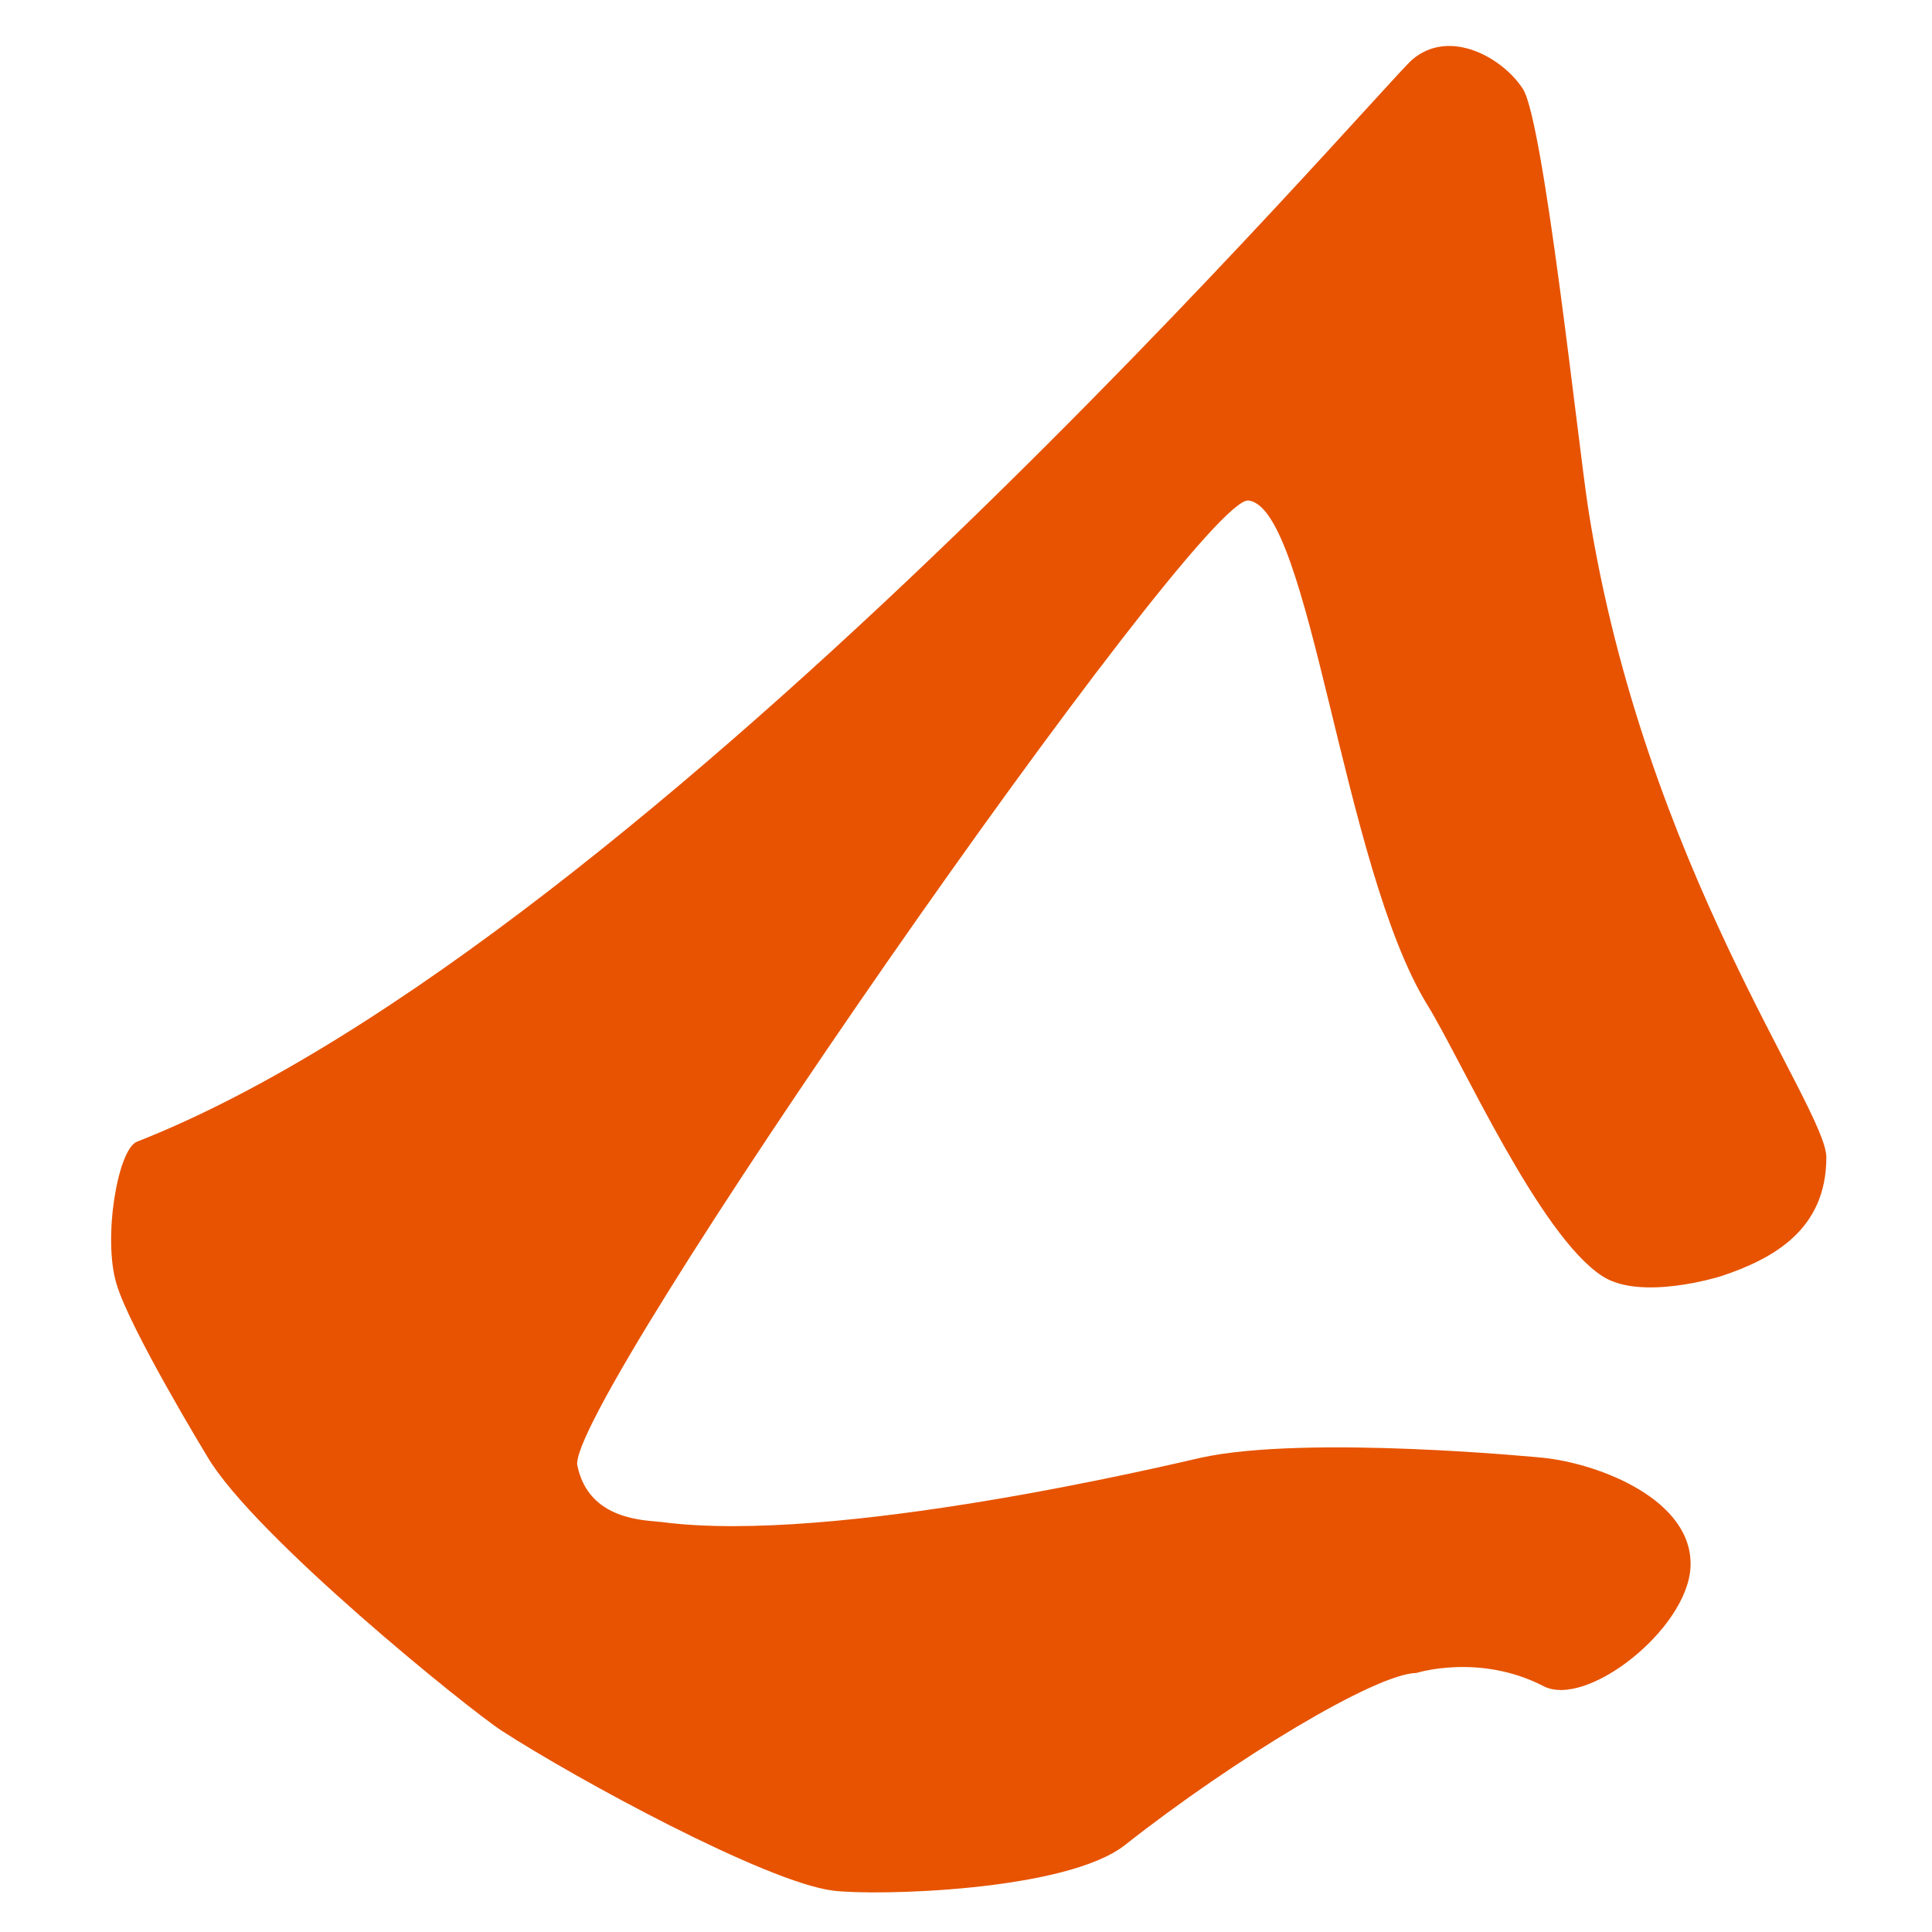
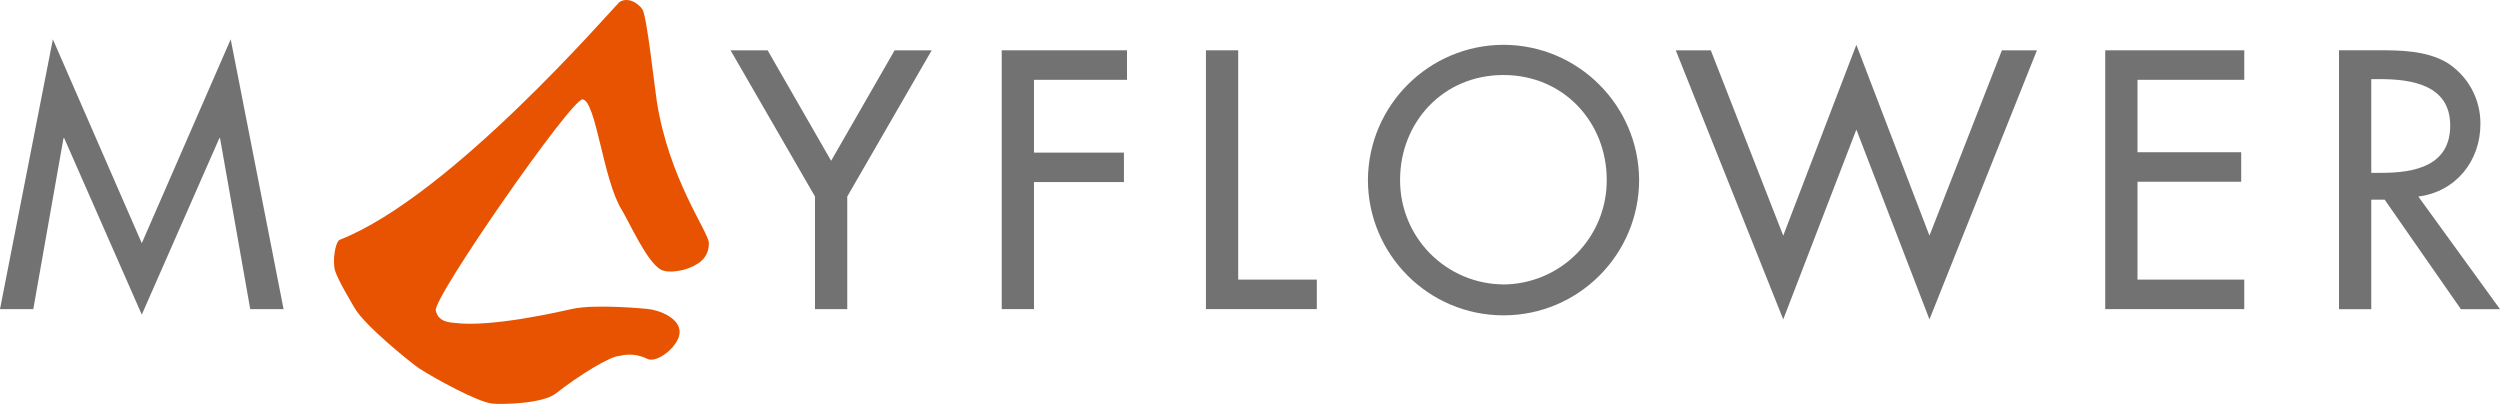
- <svg xmlns="http://www.w3.org/2000/svg" viewBox="0 0 396.8 396.8">
-   <path d="M290.1 12.2c7.7-6.5 18.6-0.3 22.7 6.1 4.3 6.8 11.3 72.7 13.4 86.2 11.5 73.5 48.9 122.9 48.9 133.2 0 14.8-10.8 20.8-21.6 24.4 0 0-16.4 5.2-24.4 0 -13-8.4-29-44.5-36-55.8 -17.4-28.4-24-102.1-36.7-103.5 -10.3-1.1-141.1 187-137.8 198.3 2.4 11.3 14.1 11.1 17.3 11.5 35.5 4.7 104.1-11.7 110.7-13.2 21.9-4.8 70.3 0 70.3 0 11.6 1.2 31 8.7 30.3 22.5 -0.7 12.8-21.4 29-30.2 24.4 -13.2-6.8-26.1-2.7-26.1-2.7 -8.3 0.1-37.6 17.8-59.8 35.3 -12.1 9.6-51.5 10.5-60 9.4 -13.7-1.7-52.7-22.9-68-32.8 -6.8-4.4-50.9-40-60.5-56.3 0 0-16-26.3-18.7-35.6 -2.8-9.4 0.3-27.5 4.2-29.1C133.3 193.2 283.7 17.6 290.1 12.2L290.1 12.2z" fill="#E75300" />
+ <svg xmlns="http://www.w3.org/2000/svg" id="Ebene_1" data-name="Ebene 1" viewBox="0 0 536.2 86.61">
+   <defs>
+     <style>.cls-1{fill:#e75300;}.cls-2,.cls-3{fill:#717271;}.cls-3{fill-rule:evenodd;}</style>
+   </defs>
+   <path class="cls-1" d="M176.32,28.43c1.76-1.49,4.25-.08,5.19,1.4s2.59,16.6,3.07,19.68c2.62,16.78,11.17,28.08,11.17,30.43,0,3.39-2.47,4.74-4.92,5.57,0,0-3.75,1.18-5.57,0-3-1.93-6.63-10.17-8.22-12.75-4-6.48-5.48-23.34-8.38-23.65-2.34-.26-32.23,42.73-31.48,45.29.54,2.57,3.23,2.54,4,2.64,8.1,1.07,23.77-2.68,25.3-3,5-1.1,16.07,0,16.07,0,2.66.27,7.09,2,6.92,5.14-.16,2.92-4.89,6.61-6.91,5.58a8.56,8.56,0,0,0-6-.63c-1.88,0-8.58,4.06-13.66,8.07-2.77,2.19-11.76,2.39-13.71,2.14-3.12-.4-12-5.23-15.52-7.5-1.55-1-11.64-9.13-13.81-12.85,0,0-3.65-6-4.28-8.13s.06-6.28,1-6.64c24-9.43,58.36-49.54,59.81-50.77Z" transform="translate(-43.71 -27.79)" />
+   <polygon class="cls-2" points="30.41 67.48 47.05 29.63 47.19 29.63 53.67 66.3 60.82 66.3 49.48 8.43 30.41 52.16 11.34 8.43 0 66.3 7.14 66.3 13.62 29.63 13.77 29.63 30.41 67.48 30.41 67.48" />
+   <polygon class="cls-2" points="174.8 42.15 174.8 66.3 181.72 66.3 181.72 42.15 199.83 10.79 191.88 10.79 178.26 34.49 164.64 10.79 156.69 10.79 174.8 42.15 174.8 42.15" />
+   <polygon class="cls-2" points="241.72 17.12 241.72 10.79 214.85 10.79 214.85 66.3 221.77 66.3 221.77 39.05 241.06 39.05 241.06 32.73 221.77 32.73 221.77 17.12 241.72 17.12 241.72 17.12" />
+   <polygon class="cls-2" points="265.57 10.79 258.65 10.79 258.65 66.3 282.43 66.3 282.43 59.97 265.57 59.97 265.57 10.79 265.57 10.79" />
+   <path class="cls-3" d="M366.18,37.4a29.16,29.16,0,0,0-29.08,28.94,29.08,29.08,0,0,0,58.17,0A29.16,29.16,0,0,0,366.18,37.4Zm0,51.39A22.3,22.3,0,0,1,344,66.34c0-12.22,9.13-22.46,22.16-22.46s22.16,10.24,22.16,22.46a22.29,22.29,0,0,1-22.16,22.46Z" transform="translate(-43.71 -27.79)" />
+   <polygon class="cls-2" points="366.93 10.79 359.42 10.79 382.47 68.5 398.15 27.79 413.83 68.5 436.88 10.79 429.37 10.79 413.83 50.54 398.15 9.61 382.47 50.54 366.93 10.79 366.93 10.79" />
+   <polygon class="cls-2" points="451.53 66.3 481.35 66.3 481.35 59.97 458.45 59.97 458.45 38.98 480.69 38.98 480.69 32.65 458.45 32.65 458.45 17.12 481.35 17.12 481.35 10.79 451.53 10.79 451.53 66.3 451.53 66.3" />
+   <path class="cls-3" d="M562.39,69.94c8-1,13.32-7.58,13.32-15.54a15.37,15.37,0,0,0-7.29-13.25c-4.42-2.5-9.72-2.58-14.65-2.58h-8.39V94.1h6.92V70.61h2.87L571.52,94.1h8.39L562.39,69.94ZM552.3,44.76h1.84c6.85,0,15.09,1.25,15.09,9.94s-7.66,10.16-14.72,10.16H552.3V44.76Z" transform="translate(-43.71 -27.79)" />
</svg>
